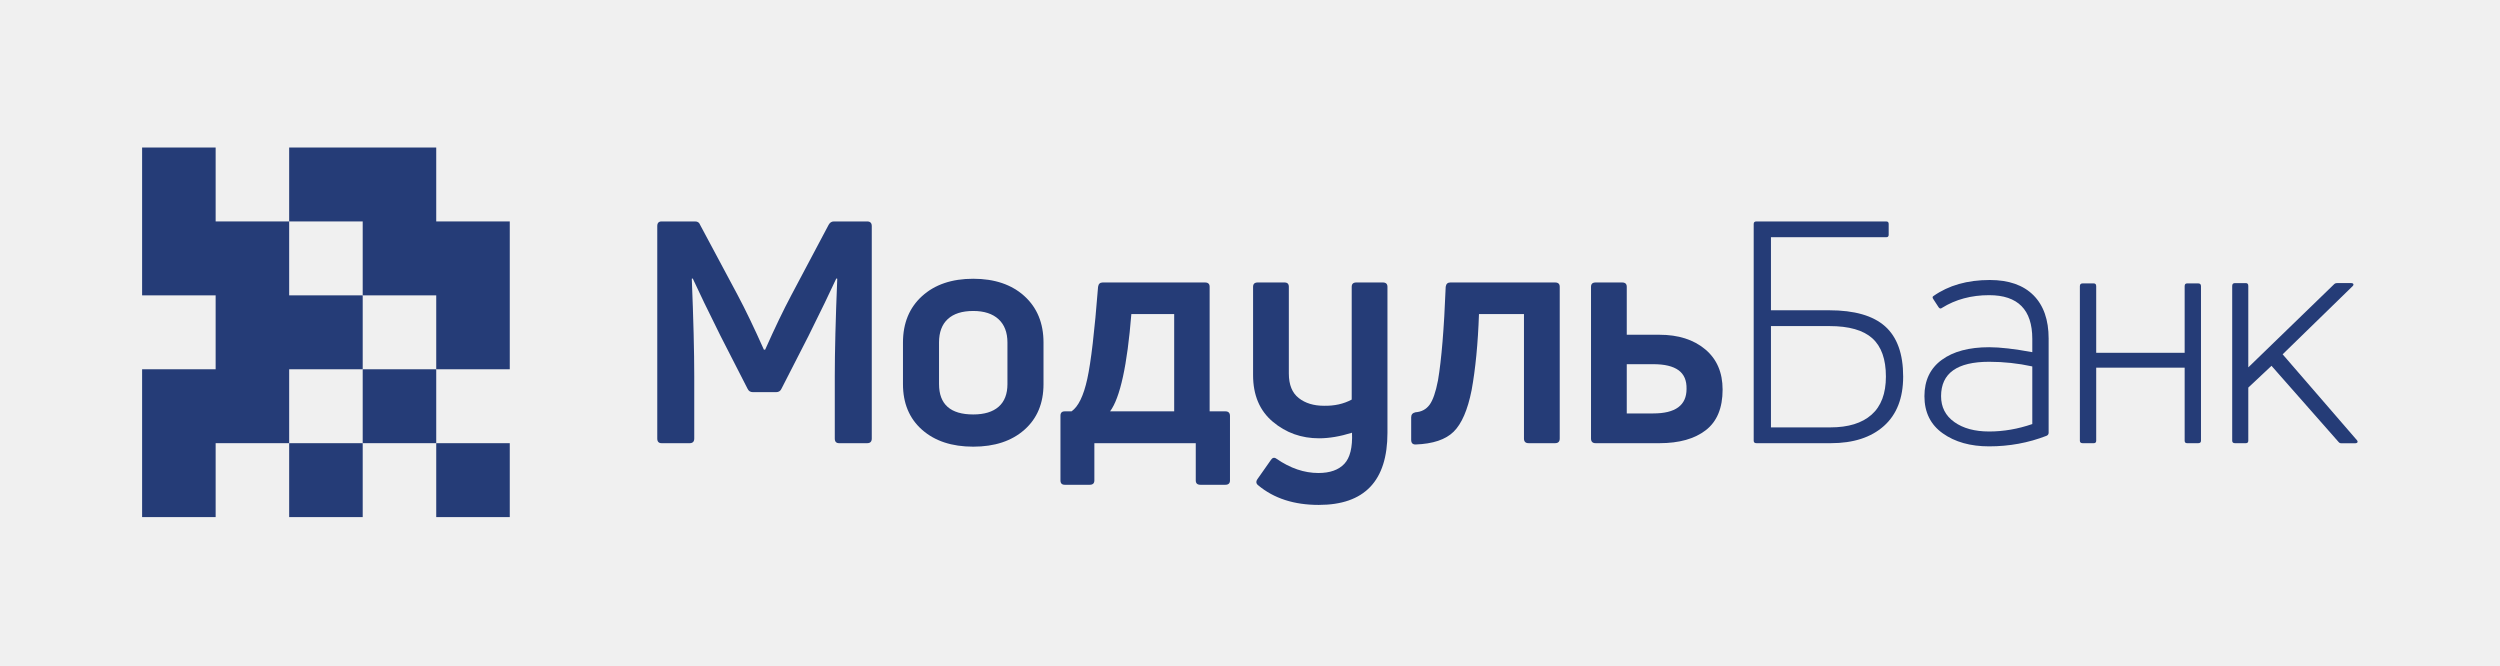
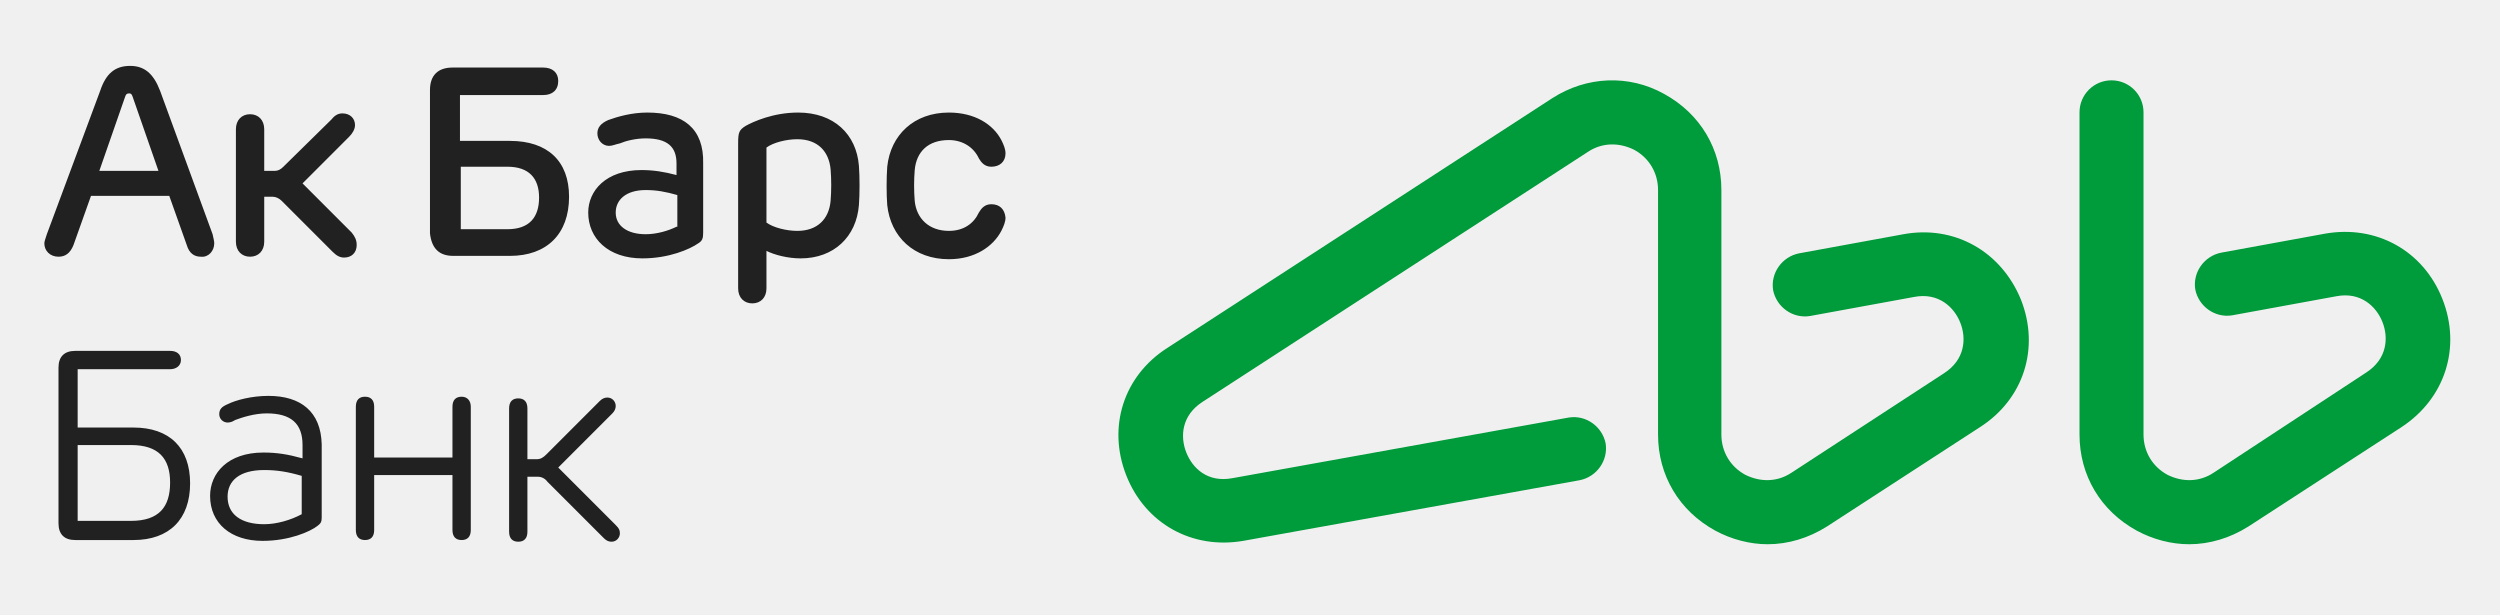
- <svg xmlns="http://www.w3.org/2000/svg" width="233" height="62" viewBox="0 0 233 62" fill="none">
-   <path d="M64.273 41.305H61.659C61.391 41.305 61.257 41.16 61.257 40.871V21.071C61.257 20.783 61.391 20.638 61.659 20.638H64.79C65.02 20.638 65.173 20.744 65.25 20.956L68.754 27.51C69.482 28.877 70.295 30.571 71.196 32.592H71.311C72.21 30.571 73.024 28.877 73.752 27.51L77.228 20.956C77.343 20.744 77.505 20.638 77.716 20.638H80.818C81.105 20.638 81.249 20.783 81.249 21.071V40.872C81.249 41.161 81.105 41.305 80.818 41.305H78.204C77.936 41.305 77.802 41.161 77.802 40.872V35.046C77.802 32.775 77.878 29.752 78.032 25.979L77.945 25.95C77.371 27.202 76.509 28.982 75.36 31.292L72.833 36.23C72.737 36.441 72.574 36.548 72.344 36.548H70.162C69.932 36.548 69.769 36.442 69.673 36.23L67.146 31.292C65.997 28.982 65.135 27.202 64.561 25.95L64.475 25.979C64.628 29.752 64.704 32.775 64.704 35.046V40.871C64.704 41.16 64.56 41.305 64.273 41.305Z" fill="#253C77" />
-   <path d="M97.255 35.797C97.255 37.587 96.662 39.007 95.474 40.056C94.287 41.105 92.698 41.63 90.706 41.63C88.715 41.63 87.126 41.105 85.938 40.056C84.751 39.007 84.157 37.587 84.157 35.797V31.928C84.157 30.119 84.75 28.675 85.938 27.596C87.125 26.519 88.714 25.98 90.706 25.98C92.698 25.98 94.287 26.519 95.474 27.596C96.662 28.675 97.255 30.119 97.255 31.928V35.797ZM87.518 35.797C87.518 37.684 88.581 38.627 90.706 38.627C91.74 38.627 92.53 38.386 93.076 37.905C93.622 37.424 93.894 36.721 93.894 35.797V31.928C93.894 30.985 93.616 30.258 93.061 29.748C92.506 29.238 91.721 28.983 90.706 28.983C89.671 28.983 88.882 29.233 88.336 29.734C87.79 30.234 87.517 30.965 87.517 31.928V35.797H87.518Z" fill="#253C77" />
-   <path d="M101.564 45.181H99.237C98.969 45.181 98.835 45.046 98.835 44.776V38.741C98.835 38.472 98.969 38.337 99.237 38.337H99.869C100.502 37.895 100.99 36.89 101.334 35.32C101.679 33.752 102.014 30.888 102.34 26.73C102.378 26.461 102.522 26.326 102.771 26.326H112.307C112.594 26.326 112.738 26.461 112.738 26.73V38.337H114.203C114.49 38.337 114.634 38.482 114.634 38.771V44.776C114.634 45.046 114.49 45.181 114.203 45.181H111.876C111.589 45.181 111.445 45.046 111.445 44.776V41.304H101.995V44.776C101.995 45.046 101.851 45.181 101.564 45.181ZM105.442 29.271C105.058 34.045 104.398 37.067 103.46 38.337H109.434V29.271H105.442Z" fill="#253C77" />
-   <path d="M125.979 37.241V26.73C125.979 26.461 126.122 26.326 126.41 26.326H128.88C129.167 26.326 129.311 26.461 129.311 26.73V40.33C129.311 44.816 127.176 47.058 122.906 47.058C120.608 47.058 118.731 46.451 117.276 45.239C117.065 45.084 117.036 44.892 117.189 44.661L118.425 42.9C118.578 42.65 118.759 42.601 118.97 42.756C120.253 43.641 121.556 44.084 122.877 44.084C123.949 44.084 124.753 43.8 125.29 43.232C125.825 42.665 126.065 41.697 126.007 40.33C124.897 40.677 123.872 40.85 122.934 40.85C121.287 40.85 119.851 40.336 118.626 39.306C117.4 38.276 116.787 36.828 116.787 34.96V26.73C116.787 26.461 116.931 26.326 117.218 26.326H119.717C119.985 26.326 120.12 26.461 120.12 26.73V34.815C120.12 35.854 120.426 36.615 121.039 37.096C121.651 37.578 122.436 37.818 123.394 37.818C124.37 37.837 125.232 37.645 125.979 37.241Z" fill="#253C77" />
-   <path d="M137.152 36.374C136.788 38.203 136.233 39.488 135.486 40.229C134.739 40.969 133.551 41.369 131.924 41.427C131.655 41.427 131.522 41.283 131.522 40.994V38.886C131.522 38.636 131.656 38.482 131.924 38.424C132.479 38.386 132.915 38.155 133.231 37.731C133.547 37.308 133.81 36.547 134.021 35.45C134.346 33.544 134.586 30.638 134.739 26.73C134.777 26.46 134.921 26.326 135.17 26.326H144.936C145.223 26.326 145.367 26.46 145.367 26.73V40.871C145.367 41.16 145.223 41.304 144.936 41.304H142.465C142.178 41.304 142.034 41.16 142.034 40.871V29.271H137.841C137.745 32.024 137.515 34.391 137.152 36.374Z" fill="#253C77" />
-   <path d="M154.659 41.305H148.713C148.426 41.305 148.282 41.16 148.282 40.871V26.73C148.282 26.461 148.425 26.326 148.713 26.326H151.183C151.471 26.326 151.614 26.461 151.614 26.73V31.199H154.659C156.42 31.199 157.842 31.652 158.924 32.556C160.006 33.461 160.547 34.712 160.547 36.31C160.547 38.023 160.025 39.284 158.982 40.092C157.938 40.901 156.497 41.305 154.659 41.305ZM151.614 33.942V38.532H154.084C156.152 38.532 157.186 37.772 157.186 36.251C157.205 35.462 156.957 34.88 156.439 34.505C155.923 34.13 155.137 33.942 154.084 33.942C154.084 33.942 151.614 33.942 151.614 33.942Z" fill="#253C77" />
-   <path d="M165.053 28.918H170.481C172.837 28.918 174.575 29.418 175.695 30.419C176.815 31.42 177.375 32.979 177.375 35.096C177.375 37.099 176.776 38.634 175.58 39.702C174.383 40.77 172.732 41.305 170.625 41.305H163.703C163.53 41.305 163.444 41.228 163.444 41.074V20.869C163.444 20.715 163.53 20.638 163.703 20.638H175.795C175.948 20.638 176.025 20.715 176.025 20.869V21.879C176.025 22.034 175.948 22.11 175.795 22.11H165.053V28.918ZM165.053 39.832H170.596C172.262 39.832 173.54 39.438 174.431 38.648C175.322 37.859 175.767 36.675 175.767 35.097C175.767 33.48 175.345 32.292 174.503 31.531C173.66 30.771 172.329 30.391 170.51 30.391H165.053V39.832H165.053Z" fill="#253C77" />
-   <path d="M180.19 27.596C181.606 26.596 183.359 26.096 185.446 26.096C187.208 26.096 188.563 26.567 189.511 27.51C190.458 28.454 190.933 29.801 190.933 31.553V40.33C190.933 40.465 190.865 40.561 190.731 40.619C189.046 41.274 187.265 41.601 185.389 41.601C183.646 41.601 182.205 41.197 181.066 40.388C179.927 39.58 179.357 38.425 179.357 36.923C179.357 35.46 179.893 34.334 180.966 33.545C182.038 32.756 183.512 32.361 185.389 32.361C186.404 32.361 187.744 32.515 189.41 32.823V31.582C189.41 28.867 188.07 27.51 185.389 27.51C183.723 27.51 182.258 27.905 180.994 28.694C180.879 28.791 180.774 28.771 180.678 28.636L180.19 27.886C180.094 27.751 180.094 27.654 180.19 27.596ZM180.908 36.923C180.908 37.944 181.319 38.747 182.143 39.334C182.966 39.922 184.048 40.215 185.389 40.215C186.729 40.215 188.07 39.984 189.41 39.522V34.151C188.089 33.862 186.749 33.718 185.389 33.718C182.401 33.718 180.908 34.786 180.908 36.923Z" fill="#253C77" />
-   <path d="M195.136 41.305H194.102C193.93 41.305 193.844 41.228 193.844 41.074V26.673C193.844 26.5 193.93 26.413 194.102 26.413H195.136C195.289 26.413 195.366 26.5 195.366 26.673V32.881H203.61V26.673C203.61 26.5 203.686 26.413 203.839 26.413H204.873C205.046 26.413 205.132 26.5 205.132 26.673V41.074C205.132 41.228 205.046 41.305 204.873 41.305H203.839C203.686 41.305 203.61 41.228 203.61 41.074V34.267H195.366V41.074C195.366 41.228 195.289 41.305 195.136 41.305Z" fill="#253C77" />
-   <path d="M219.517 41.312H218.22C218.085 41.312 218.032 41.282 217.932 41.167L211.703 34.094L209.541 36.123V41.073C209.541 41.228 209.464 41.305 209.31 41.305H208.301C208.128 41.305 208.041 41.228 208.041 41.073V26.645C208.041 26.471 208.128 26.385 208.301 26.385H209.31C209.464 26.385 209.541 26.472 209.541 26.645V34.239L217.528 26.5C217.622 26.409 217.691 26.384 217.845 26.384H219.143C219.239 26.384 219.302 26.413 219.33 26.471C219.359 26.529 219.335 26.597 219.259 26.674L212.742 33.022L219.662 41.022C219.811 41.2 219.684 41.312 219.517 41.312Z" fill="#253C77" />
-   <path d="M40.657 20.638V13.749H26.951V20.638H33.804V27.527H40.657V34.416H47.51V20.638H40.657Z" fill="#253C77" />
-   <path d="M47.51 41.305H40.657V48.194H47.51V41.305Z" fill="#253C77" />
-   <path d="M40.657 34.416H33.804V41.304H40.657V34.416Z" fill="#253C77" />
-   <path d="M33.804 34.416V27.527H26.951V20.638H20.098V13.749H13.245V27.527H20.098V34.416H13.245V48.193H20.098V41.304H26.951V34.416H33.804Z" fill="#253C77" />
-   <path d="M33.804 41.305H26.951V48.194H33.804V41.305Z" fill="#253C77" />
+ <svg xmlns="http://www.w3.org/2000/svg" width="187" height="46" viewBox="0 0 187 46" fill="none">
+   <g clip-path="url(#clip0)">
+     <path d="M16.026 18.205C16.026 18.018 15.964 17.831 15.902 17.52L11.977 6.799C11.478 5.49 10.793 4.929 9.734 4.929C8.612 4.929 7.927 5.49 7.491 6.799L3.504 17.52C3.379 17.893 3.317 18.081 3.317 18.205C3.317 18.766 3.753 19.202 4.376 19.202C4.874 19.202 5.248 18.953 5.497 18.33L6.806 14.652H12.662L13.97 18.33C14.157 18.953 14.531 19.202 15.029 19.202C15.59 19.265 16.026 18.766 16.026 18.205ZM7.429 12.782L9.36 7.235C9.422 7.048 9.485 6.986 9.672 6.986C9.796 6.986 9.858 7.048 9.921 7.235L11.852 12.782H7.429ZM33.907 19.14H38.143C40.884 19.14 42.566 17.52 42.566 14.715C42.566 12.034 40.946 10.539 38.143 10.539H34.405V7.11H40.635C41.32 7.11 41.756 6.736 41.756 6.051C41.756 5.427 41.32 5.053 40.635 5.053H33.844C32.785 5.053 32.162 5.614 32.162 6.736V17.457C32.287 18.579 32.847 19.14 33.907 19.14ZM34.467 12.471H37.956C39.576 12.471 40.323 13.343 40.323 14.777C40.323 16.273 39.576 17.145 37.956 17.145H34.467V12.471ZM9.983 31.98H5.809V27.617H12.724C13.16 27.617 13.534 27.368 13.534 26.931C13.534 26.495 13.223 26.246 12.724 26.246H5.622C4.812 26.246 4.376 26.682 4.376 27.492V39.148C4.376 39.959 4.812 40.395 5.622 40.395H9.983C12.662 40.395 14.22 38.837 14.22 36.156C14.22 33.476 12.662 31.98 9.983 31.98ZM9.796 38.961H5.809V33.289H9.796C11.852 33.289 12.724 34.286 12.724 36.094C12.724 37.902 11.914 38.961 9.796 38.961ZM20.076 29.612C18.83 29.612 17.646 29.923 17.023 30.235C16.587 30.422 16.4 30.609 16.4 30.983C16.4 31.357 16.712 31.606 17.023 31.606C17.21 31.606 17.397 31.544 17.584 31.419C18.082 31.232 19.017 30.921 19.951 30.921C21.758 30.921 22.63 31.669 22.63 33.289V34.286C21.509 33.975 20.699 33.85 19.702 33.85C17.023 33.85 15.715 35.408 15.715 37.091C15.715 39.148 17.272 40.457 19.64 40.457C21.633 40.457 23.191 39.772 23.752 39.335C24.001 39.148 24.063 39.024 24.063 38.712V33.227C24.001 30.796 22.506 29.612 20.076 29.612ZM22.568 38.463C21.758 38.899 20.699 39.211 19.764 39.211C18.02 39.211 17.023 38.463 17.023 37.154C17.023 35.969 17.895 35.159 19.764 35.159C20.699 35.159 21.509 35.284 22.568 35.595V38.463ZM59.699 8.419C57.83 8.419 56.335 9.105 55.774 9.417C55.276 9.728 55.213 9.915 55.213 10.726V21.571C55.213 22.257 55.649 22.693 56.272 22.693C56.895 22.693 57.331 22.257 57.331 21.571V18.766C57.955 19.078 58.951 19.327 59.886 19.327C62.378 19.327 64.06 17.706 64.247 15.338C64.309 14.528 64.309 13.219 64.247 12.408C64.06 10.04 62.378 8.419 59.699 8.419ZM62.129 15.026C62.004 16.398 61.132 17.27 59.637 17.27C58.827 17.27 57.83 17.021 57.331 16.647V11.037C57.83 10.663 58.827 10.414 59.637 10.414C61.194 10.414 62.004 11.349 62.129 12.658C62.191 13.406 62.191 14.278 62.129 15.026ZM26.306 17.395L22.63 13.717L26.119 10.227C26.368 9.977 26.555 9.666 26.555 9.354C26.555 8.856 26.181 8.482 25.62 8.482C25.309 8.482 25.06 8.606 24.811 8.918L21.197 12.471C21.01 12.658 20.823 12.782 20.512 12.782H19.764V9.666C19.764 8.98 19.328 8.544 18.705 8.544C18.082 8.544 17.646 8.98 17.646 9.666V18.081C17.646 18.766 18.082 19.202 18.705 19.202C19.328 19.202 19.764 18.766 19.764 18.081V14.715H20.387C20.637 14.715 20.886 14.839 21.073 15.026L24.873 18.828C25.184 19.14 25.434 19.265 25.745 19.265C26.306 19.265 26.68 18.891 26.68 18.33C26.68 17.956 26.555 17.706 26.306 17.395ZM74.153 15.276C73.654 15.276 73.405 15.587 73.218 15.899C72.844 16.709 72.097 17.27 70.975 17.27C69.48 17.27 68.546 16.335 68.421 15.026C68.359 14.278 68.359 13.468 68.421 12.72C68.546 11.349 69.418 10.476 70.975 10.476C72.034 10.476 72.844 11.037 73.218 11.847C73.405 12.159 73.654 12.471 74.153 12.471C74.776 12.471 75.212 12.097 75.212 11.473C75.212 11.162 75.087 10.85 74.9 10.476C74.277 9.292 72.907 8.419 70.975 8.419C68.359 8.419 66.614 10.102 66.365 12.471C66.303 13.281 66.303 14.59 66.365 15.338C66.614 17.706 68.359 19.389 70.975 19.389C72.907 19.389 74.277 18.454 74.9 17.27C75.087 16.896 75.212 16.584 75.212 16.273C75.15 15.65 74.776 15.276 74.153 15.276ZM48.422 8.419C47.239 8.419 46.18 8.731 45.494 8.98C44.934 9.23 44.684 9.541 44.684 9.977C44.684 10.476 45.058 10.912 45.557 10.912C45.806 10.912 46.055 10.788 46.367 10.726C46.803 10.539 47.55 10.351 48.298 10.351C49.918 10.351 50.603 10.975 50.603 12.221V13.094C49.669 12.845 48.859 12.72 47.986 12.72C45.307 12.72 43.999 14.278 43.999 15.899C43.999 17.831 45.494 19.327 48.049 19.327C50.042 19.327 51.6 18.641 52.223 18.205C52.534 18.018 52.597 17.831 52.597 17.395V12.221C52.659 9.604 51.101 8.419 48.422 8.419ZM50.603 16.959C49.98 17.27 49.108 17.52 48.298 17.52C46.927 17.52 46.055 16.896 46.055 15.899C46.055 14.964 46.803 14.216 48.298 14.216C49.108 14.216 49.793 14.341 50.665 14.59V16.959H50.603ZM41.756 34.972L45.806 30.921C45.993 30.734 46.055 30.547 46.055 30.36C46.055 30.048 45.806 29.736 45.432 29.736C45.245 29.736 45.058 29.799 44.871 29.986L40.884 33.975C40.635 34.224 40.448 34.349 40.136 34.349H39.451V30.547C39.451 30.048 39.202 29.799 38.766 29.799C38.33 29.799 38.081 30.048 38.081 30.547V39.772C38.081 40.27 38.33 40.52 38.766 40.52C39.202 40.52 39.451 40.27 39.451 39.772V35.658H40.199C40.51 35.658 40.76 35.782 40.946 36.032L45.183 40.27C45.37 40.457 45.557 40.52 45.744 40.52C46.117 40.52 46.367 40.208 46.367 39.896C46.367 39.647 46.304 39.522 46.055 39.273L41.756 34.972ZM34.529 29.674C34.093 29.674 33.844 29.923 33.844 30.422V34.224H27.988V30.422C27.988 29.923 27.739 29.674 27.303 29.674C26.866 29.674 26.617 29.923 26.617 30.422V39.647C26.617 40.145 26.866 40.395 27.303 40.395C27.739 40.395 27.988 40.145 27.988 39.647V35.533H33.844V39.647C33.844 40.145 34.093 40.395 34.529 40.395C34.966 40.395 35.215 40.145 35.215 39.647V30.422C35.215 29.986 34.966 29.674 34.529 29.674Z" fill="#212121" />
+     <path d="M142.357 17.524L134.565 18.951C133.291 19.206 132.426 20.429 132.629 21.703C132.884 22.977 134.106 23.843 135.38 23.639L143.172 22.212C145.005 21.856 146.177 22.977 146.635 24.148C147.093 25.32 146.992 26.9 145.413 27.919L134.005 35.358C132.935 36.072 131.662 36.072 130.541 35.511C129.421 34.9 128.759 33.779 128.759 32.505V14.212C128.759 11.155 127.18 8.506 124.481 7.028C121.832 5.55 118.675 5.703 116.128 7.334L87.302 26.034C84.042 28.123 82.82 31.945 84.246 35.562C85.672 39.18 89.186 41.116 93.006 40.454L118.165 35.919C119.439 35.664 120.304 34.441 120.101 33.167C119.846 31.894 118.624 31.027 117.35 31.231L92.191 35.766C90.307 36.123 89.186 35.002 88.728 33.83C88.27 32.658 88.371 31.078 89.95 30.059L118.777 11.359C119.846 10.646 121.119 10.646 122.24 11.206C123.36 11.818 124.022 12.939 124.022 14.212V32.505C124.022 35.562 125.601 38.212 128.3 39.69C129.523 40.352 130.898 40.709 132.222 40.709C133.75 40.709 135.278 40.25 136.653 39.384L148.112 31.945C151.372 29.855 152.594 26.034 151.168 22.416C149.691 18.798 146.177 16.811 142.357 17.524ZM182.693 22.365C181.267 18.747 177.753 16.811 173.933 17.474L166.141 18.9C164.868 19.155 164.002 20.378 164.206 21.652C164.461 22.926 165.683 23.792 166.956 23.588L174.748 22.161C176.582 21.805 177.753 22.926 178.212 24.098C178.67 25.27 178.568 26.849 176.989 27.868L165.581 35.358C164.511 36.072 163.238 36.072 162.118 35.511C160.997 34.9 160.335 33.779 160.335 32.505V8.404C160.335 7.079 159.266 6.009 157.941 6.009C156.617 6.009 155.548 7.079 155.548 8.404V32.505C155.548 35.562 157.127 38.212 159.826 39.69C161.048 40.352 162.423 40.709 163.747 40.709C165.275 40.709 166.803 40.25 168.178 39.384L179.638 31.945C182.897 29.805 184.119 25.983 182.693 22.365Z" fill="#009B3A" />
+   </g>
+   <defs>
+     <clipPath id="clip0">
+       <rect width="187" height="46" fill="white" />
+     </clipPath>
+   </defs>
</svg>
